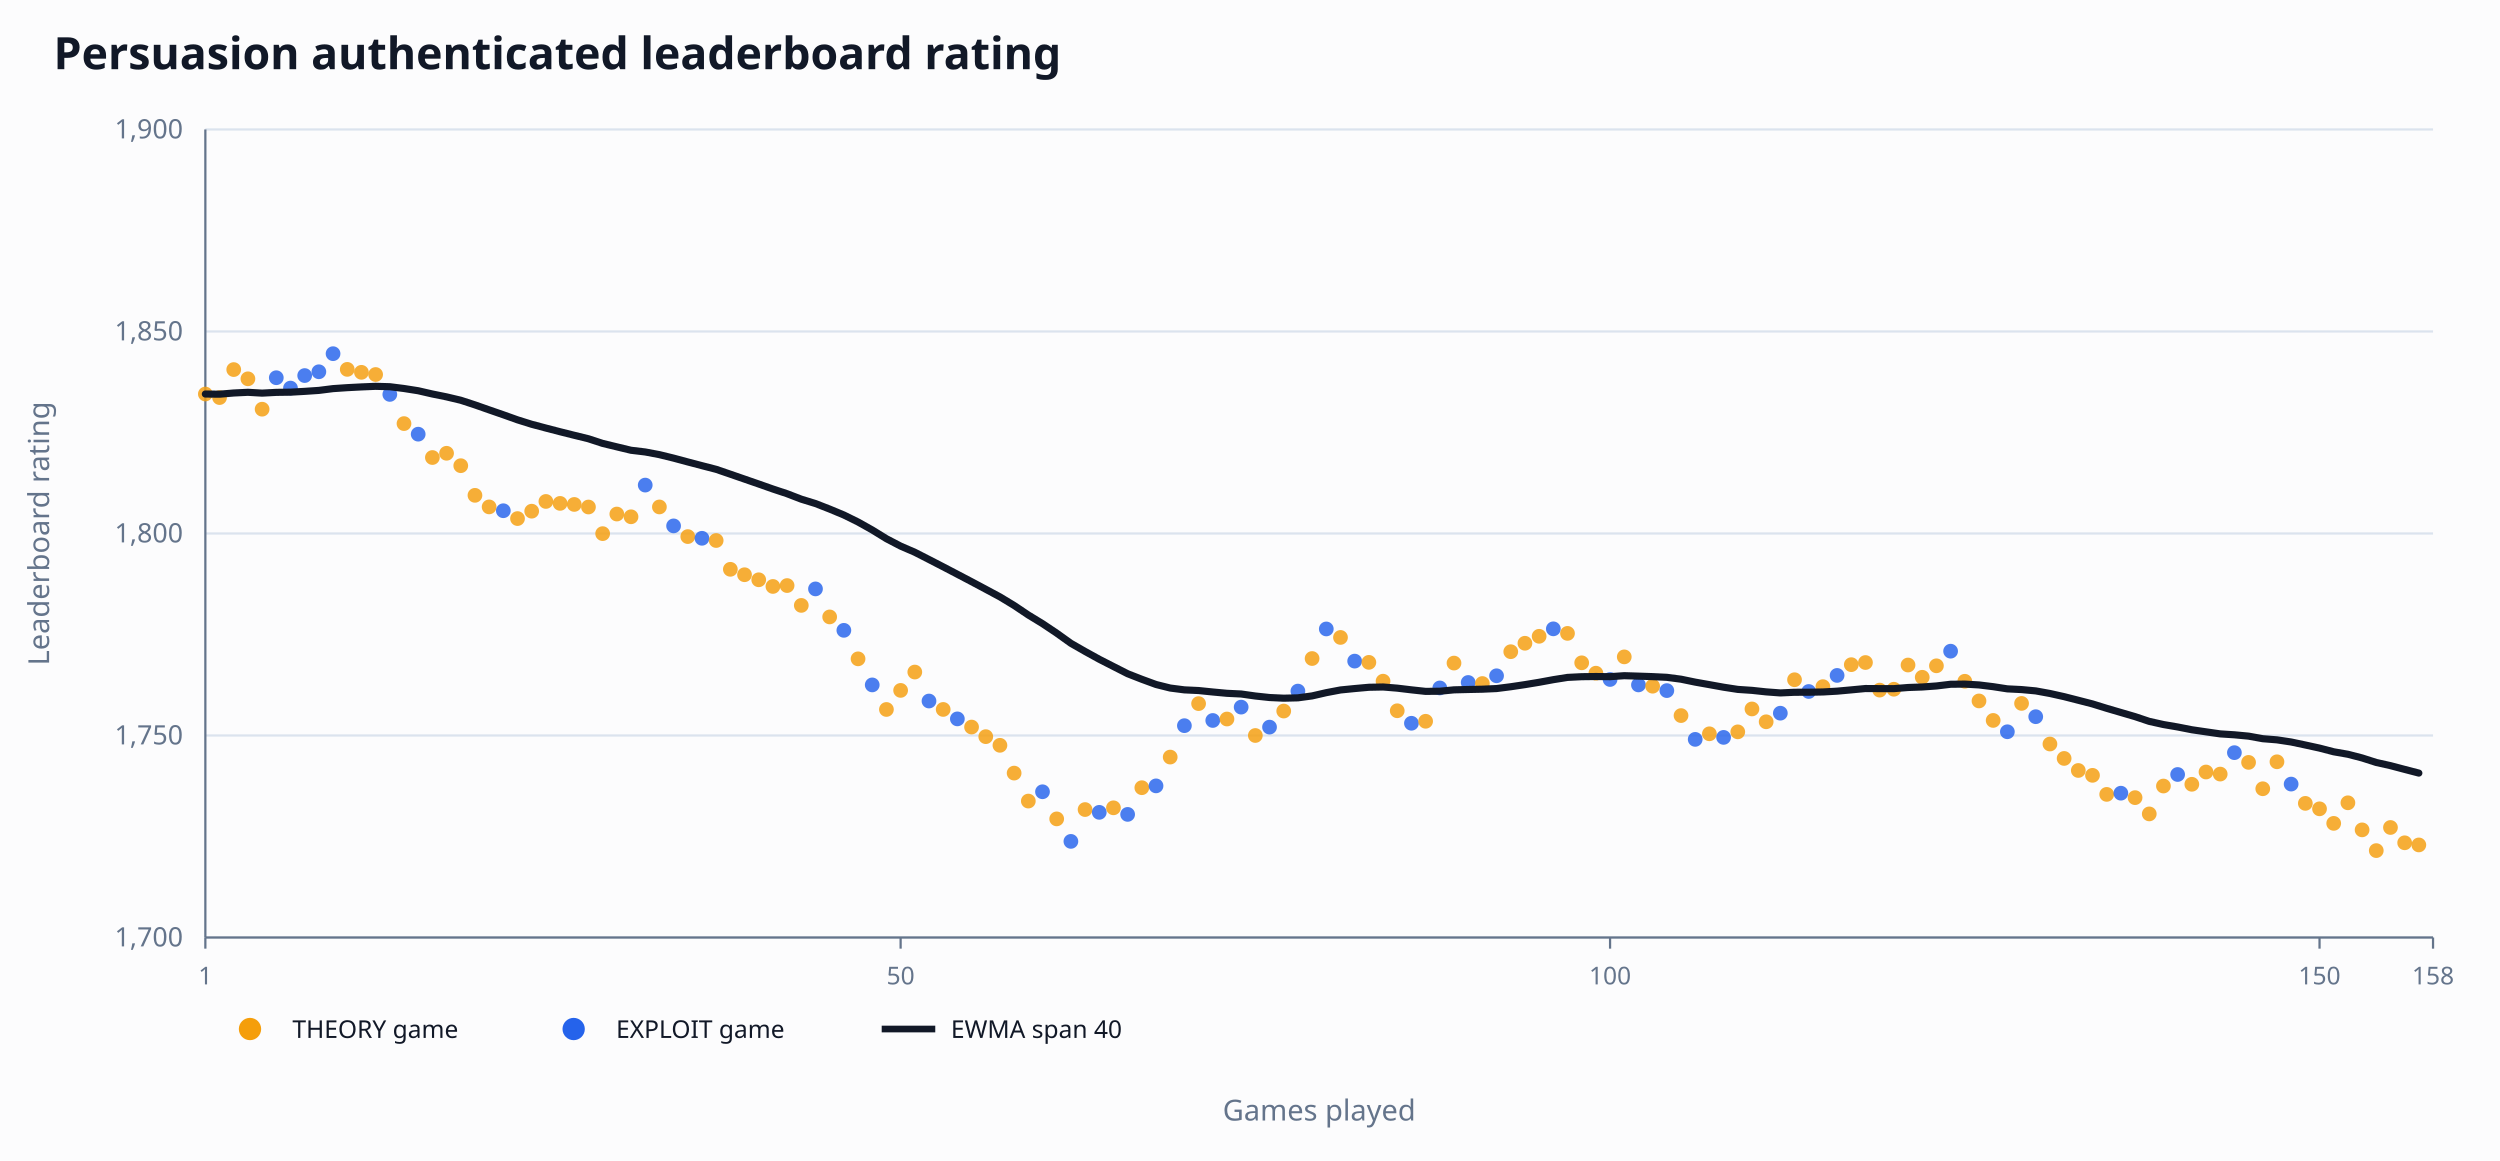
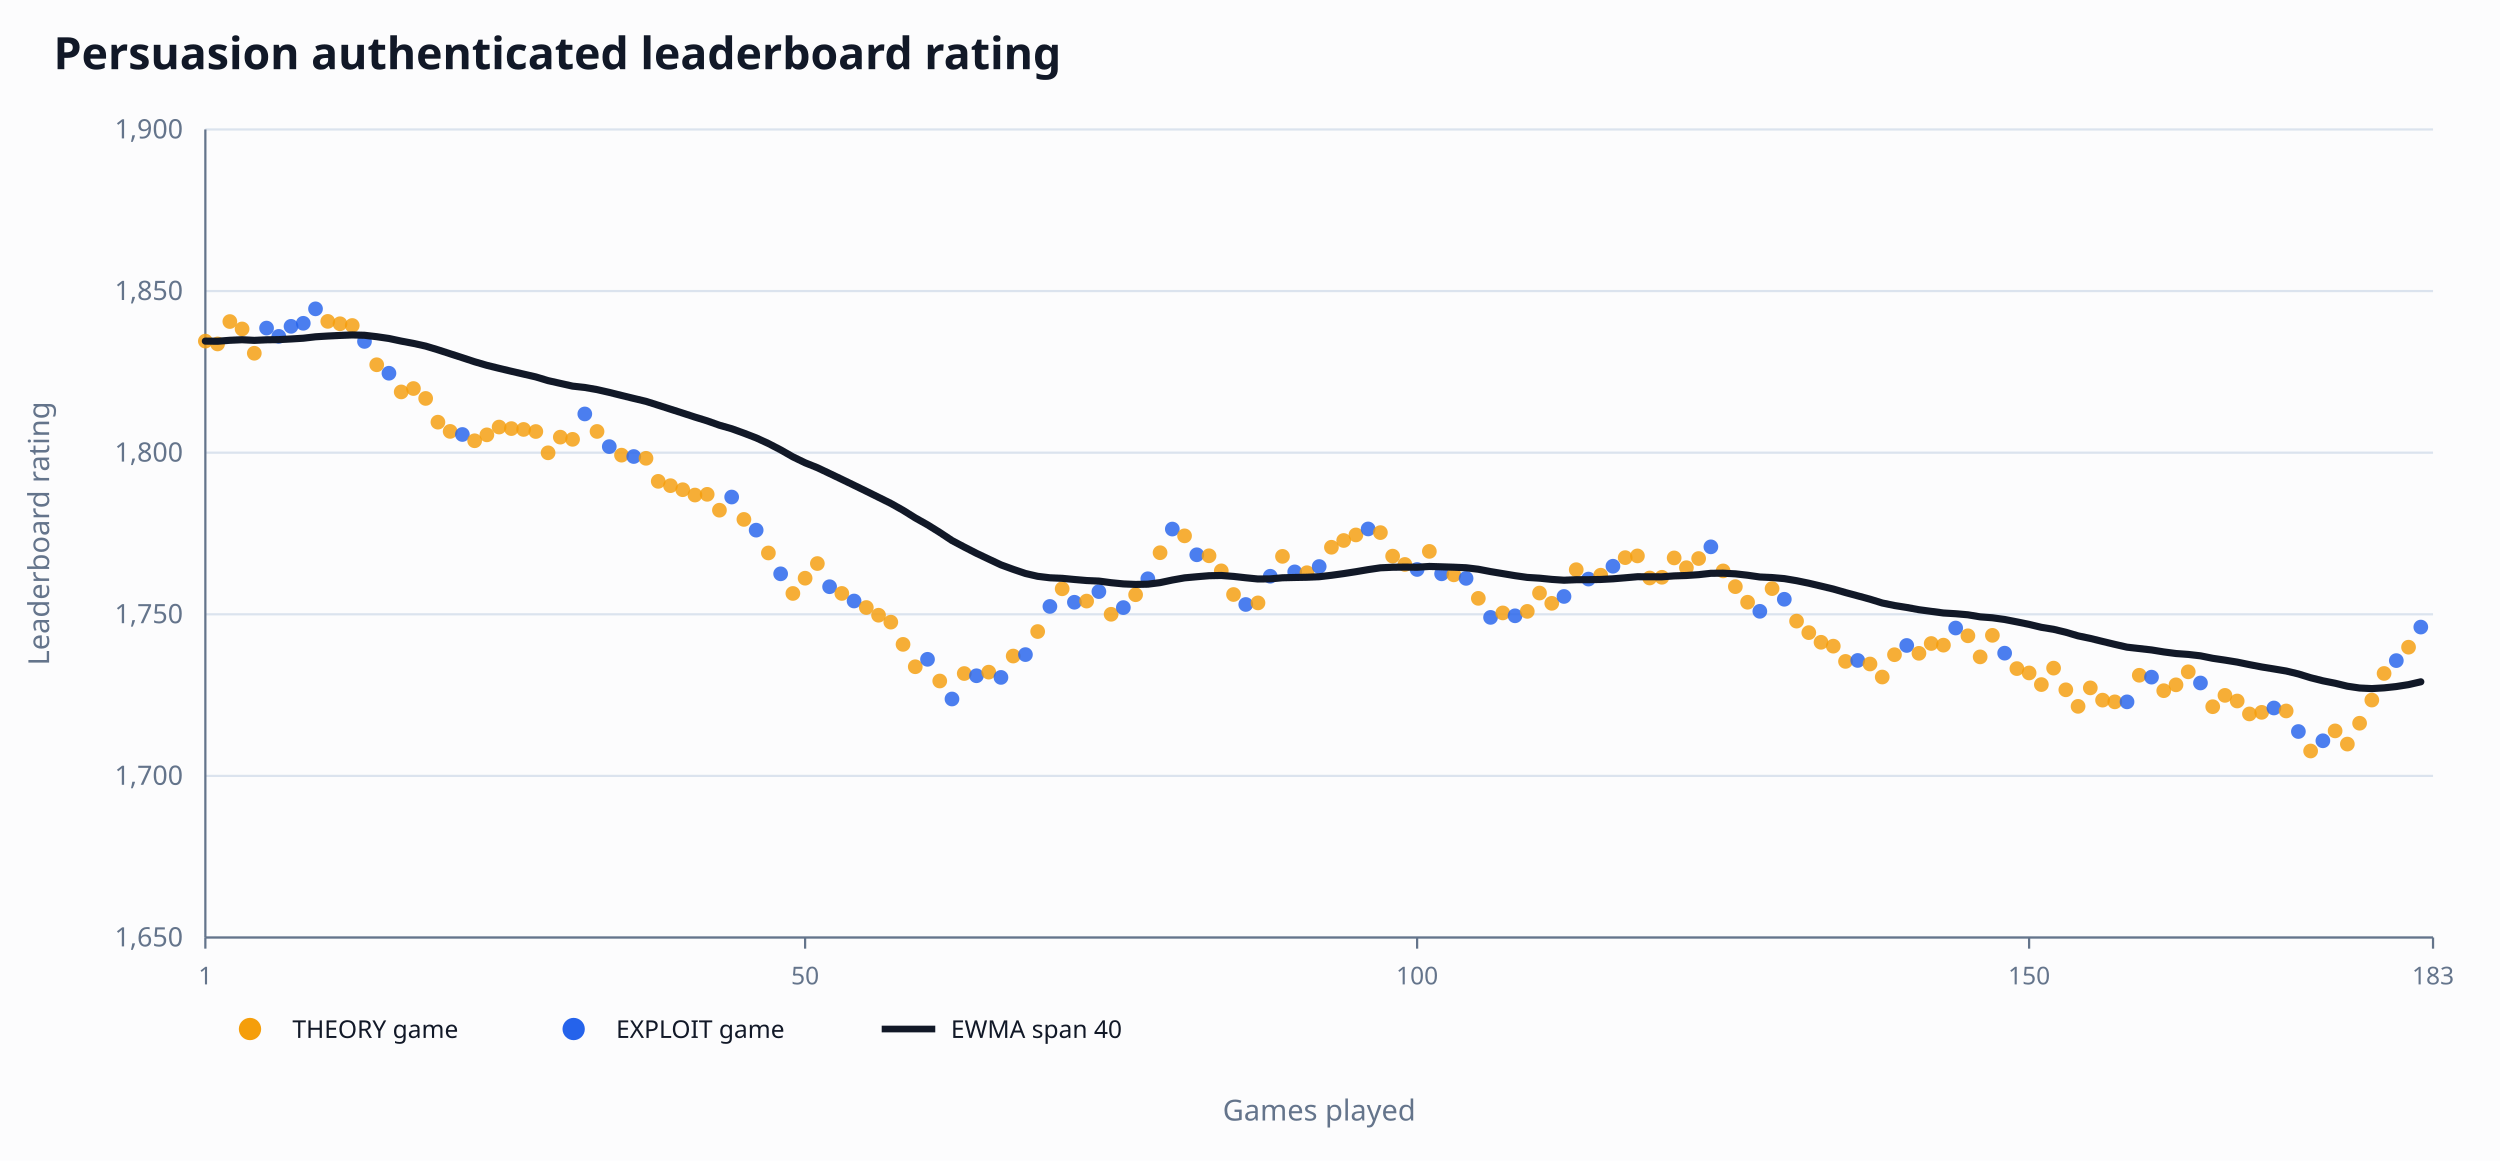
<svg xmlns="http://www.w3.org/2000/svg" width="1120" height="520" viewBox="0 0 1120 520">
  <rect width="100%" height="100%" fill="#fcfcfd" />
  <text x="24" y="31" font-family="system-ui,sans-serif" font-size="20" font-weight="700" fill="#111827">Persuasion authenticated leaderboard rating</text>
  <line x1="92" y1="420.00" x2="1090" y2="420.00" stroke="#dbe3ee" stroke-width="1" />
-   <text x="82" y="424.00" text-anchor="end" font-family="system-ui,sans-serif" font-size="12" fill="#64748b">1,700</text>
-   <line x1="92" y1="329.50" x2="1090" y2="329.50" stroke="#dbe3ee" stroke-width="1" />
-   <text x="82" y="333.50" text-anchor="end" font-family="system-ui,sans-serif" font-size="12" fill="#64748b">1,750</text>
-   <line x1="92" y1="239.00" x2="1090" y2="239.00" stroke="#dbe3ee" stroke-width="1" />
-   <text x="82" y="243.00" text-anchor="end" font-family="system-ui,sans-serif" font-size="12" fill="#64748b">1,800</text>
-   <line x1="92" y1="148.50" x2="1090" y2="148.50" stroke="#dbe3ee" stroke-width="1" />
-   <text x="82" y="152.50" text-anchor="end" font-family="system-ui,sans-serif" font-size="12" fill="#64748b">1,850</text>
+   <text x="82" y="424.00" text-anchor="end" font-family="system-ui,sans-serif" font-size="12" fill="#64748b">1,650</text>
+   <line x1="92" y1="347.60" x2="1090" y2="347.60" stroke="#dbe3ee" stroke-width="1" />
+   <text x="82" y="351.60" text-anchor="end" font-family="system-ui,sans-serif" font-size="12" fill="#64748b">1,700</text>
+   <line x1="92" y1="275.20" x2="1090" y2="275.20" stroke="#dbe3ee" stroke-width="1" />
+   <text x="82" y="279.20" text-anchor="end" font-family="system-ui,sans-serif" font-size="12" fill="#64748b">1,750</text>
+   <line x1="92" y1="202.80" x2="1090" y2="202.80" stroke="#dbe3ee" stroke-width="1" />
+   <text x="82" y="206.80" text-anchor="end" font-family="system-ui,sans-serif" font-size="12" fill="#64748b">1,800</text>
+   <line x1="92" y1="130.40" x2="1090" y2="130.40" stroke="#dbe3ee" stroke-width="1" />
+   <text x="82" y="134.40" text-anchor="end" font-family="system-ui,sans-serif" font-size="12" fill="#64748b">1,850</text>
  <line x1="92" y1="58.00" x2="1090" y2="58.00" stroke="#dbe3ee" stroke-width="1" />
  <text x="82" y="62.00" text-anchor="end" font-family="system-ui,sans-serif" font-size="12" fill="#64748b">1,900</text>
  <line x1="92.00" y1="420" x2="92.00" y2="425" stroke="#64748b" />
  <text x="92.00" y="441" text-anchor="middle" font-family="system-ui,sans-serif" font-size="11" fill="#64748b">1</text>
-   <line x1="403.48" y1="420" x2="403.48" y2="425" stroke="#64748b" />
-   <text x="403.48" y="441" text-anchor="middle" font-family="system-ui,sans-serif" font-size="11" fill="#64748b">50</text>
-   <line x1="721.31" y1="420" x2="721.31" y2="425" stroke="#64748b" />
-   <text x="721.31" y="441" text-anchor="middle" font-family="system-ui,sans-serif" font-size="11" fill="#64748b">100</text>
-   <line x1="1039.15" y1="420" x2="1039.15" y2="425" stroke="#64748b" />
-   <text x="1039.15" y="441" text-anchor="middle" font-family="system-ui,sans-serif" font-size="11" fill="#64748b">150</text>
+   <line x1="360.69" y1="420" x2="360.69" y2="425" stroke="#64748b" />
+   <text x="360.69" y="441" text-anchor="middle" font-family="system-ui,sans-serif" font-size="11" fill="#64748b">50</text>
+   <line x1="634.87" y1="420" x2="634.87" y2="425" stroke="#64748b" />
+   <text x="634.87" y="441" text-anchor="middle" font-family="system-ui,sans-serif" font-size="11" fill="#64748b">100</text>
+   <line x1="909.04" y1="420" x2="909.04" y2="425" stroke="#64748b" />
+   <text x="909.04" y="441" text-anchor="middle" font-family="system-ui,sans-serif" font-size="11" fill="#64748b">150</text>
  <line x1="1090.00" y1="420" x2="1090.00" y2="425" stroke="#64748b" />
-   <text x="1090.00" y="441" text-anchor="middle" font-family="system-ui,sans-serif" font-size="11" fill="#64748b">158</text>
+   <text x="1090.00" y="441" text-anchor="middle" font-family="system-ui,sans-serif" font-size="11" fill="#64748b">183</text>
  <line x1="92" y1="58" x2="92" y2="420" stroke="#64748b" />
  <line x1="92" y1="420" x2="1090" y2="420" stroke="#64748b" />
  <text x="591.00" y="502" text-anchor="middle" font-family="system-ui,sans-serif" font-size="13" fill="#64748b">Games played</text>
  <text x="22" y="239.00" text-anchor="middle" transform="rotate(-90 22 239.00)" font-family="system-ui,sans-serif" font-size="13" fill="#64748b">Leaderboard rating</text>
-   <circle cx="92.00" cy="176.52" r="3.3" fill="#f59e0b" opacity="0.82" />
-   <circle cx="98.36" cy="178.11" r="3.3" fill="#f59e0b" opacity="0.82" />
-   <circle cx="104.71" cy="165.57" r="3.3" fill="#f59e0b" opacity="0.82" />
-   <circle cx="111.07" cy="169.71" r="3.3" fill="#f59e0b" opacity="0.82" />
-   <circle cx="117.43" cy="183.32" r="3.3" fill="#f59e0b" opacity="0.82" />
-   <circle cx="123.78" cy="169.22" r="3.3" fill="#2563eb" opacity="0.82" />
-   <circle cx="130.14" cy="173.86" r="3.3" fill="#2563eb" opacity="0.82" />
-   <circle cx="136.50" cy="168.25" r="3.3" fill="#2563eb" opacity="0.82" />
-   <circle cx="142.85" cy="166.55" r="3.3" fill="#2563eb" opacity="0.82" />
-   <circle cx="149.21" cy="158.45" r="3.3" fill="#2563eb" opacity="0.82" />
-   <circle cx="155.57" cy="165.48" r="3.3" fill="#f59e0b" opacity="0.82" />
-   <circle cx="161.92" cy="166.80" r="3.3" fill="#f59e0b" opacity="0.82" />
-   <circle cx="168.28" cy="167.78" r="3.3" fill="#f59e0b" opacity="0.82" />
-   <circle cx="174.64" cy="176.70" r="3.3" fill="#2563eb" opacity="0.82" />
-   <circle cx="180.99" cy="189.77" r="3.3" fill="#f59e0b" opacity="0.82" />
-   <circle cx="187.35" cy="194.51" r="3.3" fill="#2563eb" opacity="0.82" />
-   <circle cx="193.71" cy="204.97" r="3.3" fill="#f59e0b" opacity="0.82" />
-   <circle cx="200.06" cy="203.07" r="3.3" fill="#f59e0b" opacity="0.82" />
-   <circle cx="206.42" cy="208.63" r="3.3" fill="#f59e0b" opacity="0.82" />
-   <circle cx="212.78" cy="221.91" r="3.3" fill="#f59e0b" opacity="0.82" />
-   <circle cx="219.13" cy="227.09" r="3.3" fill="#f59e0b" opacity="0.82" />
-   <circle cx="225.49" cy="228.81" r="3.3" fill="#2563eb" opacity="0.82" />
-   <circle cx="231.85" cy="232.32" r="3.3" fill="#f59e0b" opacity="0.82" />
-   <circle cx="238.20" cy="229.01" r="3.3" fill="#f59e0b" opacity="0.82" />
-   <circle cx="244.56" cy="224.65" r="3.3" fill="#f59e0b" opacity="0.82" />
-   <circle cx="250.92" cy="225.52" r="3.3" fill="#f59e0b" opacity="0.82" />
-   <circle cx="257.27" cy="225.99" r="3.3" fill="#f59e0b" opacity="0.82" />
-   <circle cx="263.63" cy="227.14" r="3.3" fill="#f59e0b" opacity="0.82" />
-   <circle cx="269.99" cy="239.07" r="3.3" fill="#f59e0b" opacity="0.82" />
-   <circle cx="276.34" cy="230.29" r="3.3" fill="#f59e0b" opacity="0.82" />
-   <circle cx="282.70" cy="231.52" r="3.3" fill="#f59e0b" opacity="0.82" />
-   <circle cx="289.06" cy="217.32" r="3.3" fill="#2563eb" opacity="0.82" />
-   <circle cx="295.41" cy="227.11" r="3.3" fill="#f59e0b" opacity="0.82" />
-   <circle cx="301.77" cy="235.60" r="3.3" fill="#2563eb" opacity="0.82" />
-   <circle cx="308.13" cy="240.39" r="3.3" fill="#f59e0b" opacity="0.82" />
-   <circle cx="314.48" cy="241.15" r="3.3" fill="#2563eb" opacity="0.82" />
-   <circle cx="320.84" cy="242.15" r="3.3" fill="#f59e0b" opacity="0.82" />
-   <circle cx="327.20" cy="255.05" r="3.3" fill="#f59e0b" opacity="0.82" />
-   <circle cx="333.55" cy="257.48" r="3.3" fill="#f59e0b" opacity="0.82" />
-   <circle cx="339.91" cy="259.74" r="3.3" fill="#f59e0b" opacity="0.82" />
-   <circle cx="346.27" cy="262.73" r="3.3" fill="#f59e0b" opacity="0.82" />
-   <circle cx="352.62" cy="262.33" r="3.3" fill="#f59e0b" opacity="0.82" />
-   <circle cx="358.98" cy="271.22" r="3.3" fill="#f59e0b" opacity="0.82" />
-   <circle cx="365.34" cy="263.83" r="3.3" fill="#2563eb" opacity="0.82" />
-   <circle cx="371.69" cy="276.38" r="3.3" fill="#f59e0b" opacity="0.82" />
-   <circle cx="378.05" cy="282.39" r="3.3" fill="#2563eb" opacity="0.82" />
-   <circle cx="384.41" cy="295.16" r="3.3" fill="#f59e0b" opacity="0.82" />
-   <circle cx="390.76" cy="306.84" r="3.3" fill="#2563eb" opacity="0.82" />
-   <circle cx="397.12" cy="317.84" r="3.3" fill="#f59e0b" opacity="0.82" />
-   <circle cx="403.48" cy="309.30" r="3.3" fill="#f59e0b" opacity="0.82" />
-   <circle cx="409.83" cy="301.08" r="3.3" fill="#f59e0b" opacity="0.82" />
-   <circle cx="416.19" cy="314.06" r="3.3" fill="#2563eb" opacity="0.82" />
-   <circle cx="422.55" cy="317.83" r="3.3" fill="#f59e0b" opacity="0.82" />
-   <circle cx="428.90" cy="322.06" r="3.3" fill="#2563eb" opacity="0.82" />
-   <circle cx="435.26" cy="325.72" r="3.3" fill="#f59e0b" opacity="0.82" />
-   <circle cx="441.62" cy="330.02" r="3.3" fill="#f59e0b" opacity="0.82" />
-   <circle cx="447.97" cy="333.90" r="3.3" fill="#f59e0b" opacity="0.82" />
-   <circle cx="454.33" cy="346.35" r="3.3" fill="#f59e0b" opacity="0.82" />
-   <circle cx="460.69" cy="358.88" r="3.3" fill="#f59e0b" opacity="0.82" />
-   <circle cx="467.04" cy="354.71" r="3.3" fill="#2563eb" opacity="0.82" />
-   <circle cx="473.40" cy="366.86" r="3.3" fill="#f59e0b" opacity="0.82" />
-   <circle cx="479.76" cy="376.94" r="3.3" fill="#2563eb" opacity="0.82" />
-   <circle cx="486.11" cy="362.68" r="3.3" fill="#f59e0b" opacity="0.82" />
-   <circle cx="492.47" cy="363.93" r="3.3" fill="#2563eb" opacity="0.82" />
-   <circle cx="498.83" cy="361.90" r="3.3" fill="#f59e0b" opacity="0.82" />
-   <circle cx="505.18" cy="364.85" r="3.3" fill="#2563eb" opacity="0.82" />
-   <circle cx="511.54" cy="352.89" r="3.3" fill="#f59e0b" opacity="0.82" />
-   <circle cx="517.90" cy="352.07" r="3.3" fill="#2563eb" opacity="0.82" />
-   <circle cx="524.25" cy="339.17" r="3.3" fill="#f59e0b" opacity="0.82" />
-   <circle cx="530.61" cy="325.10" r="3.3" fill="#2563eb" opacity="0.82" />
-   <circle cx="536.97" cy="315.22" r="3.3" fill="#f59e0b" opacity="0.82" />
-   <circle cx="543.32" cy="322.77" r="3.3" fill="#2563eb" opacity="0.82" />
-   <circle cx="549.68" cy="322.12" r="3.3" fill="#f59e0b" opacity="0.82" />
-   <circle cx="556.04" cy="316.79" r="3.3" fill="#2563eb" opacity="0.82" />
-   <circle cx="562.39" cy="329.50" r="3.3" fill="#f59e0b" opacity="0.82" />
-   <circle cx="568.75" cy="325.75" r="3.3" fill="#2563eb" opacity="0.82" />
-   <circle cx="575.11" cy="318.55" r="3.3" fill="#f59e0b" opacity="0.82" />
-   <circle cx="581.46" cy="309.61" r="3.3" fill="#2563eb" opacity="0.82" />
-   <circle cx="587.82" cy="295.02" r="3.3" fill="#f59e0b" opacity="0.82" />
-   <circle cx="594.18" cy="281.77" r="3.3" fill="#2563eb" opacity="0.82" />
-   <circle cx="600.54" cy="285.57" r="3.3" fill="#f59e0b" opacity="0.82" />
-   <circle cx="606.89" cy="296.18" r="3.3" fill="#2563eb" opacity="0.82" />
-   <circle cx="613.25" cy="296.74" r="3.3" fill="#f59e0b" opacity="0.82" />
-   <circle cx="619.61" cy="305.17" r="3.3" fill="#f59e0b" opacity="0.82" />
-   <circle cx="625.96" cy="318.42" r="3.3" fill="#f59e0b" opacity="0.82" />
-   <circle cx="632.32" cy="324.02" r="3.3" fill="#2563eb" opacity="0.82" />
-   <circle cx="638.68" cy="323.13" r="3.3" fill="#f59e0b" opacity="0.82" />
-   <circle cx="645.03" cy="308.20" r="3.3" fill="#2563eb" opacity="0.82" />
-   <circle cx="651.39" cy="297.06" r="3.3" fill="#f59e0b" opacity="0.82" />
-   <circle cx="657.75" cy="305.75" r="3.3" fill="#2563eb" opacity="0.82" />
-   <circle cx="664.10" cy="306.22" r="3.3" fill="#f59e0b" opacity="0.82" />
-   <circle cx="670.46" cy="302.75" r="3.3" fill="#2563eb" opacity="0.82" />
-   <circle cx="676.82" cy="291.96" r="3.3" fill="#f59e0b" opacity="0.82" />
-   <circle cx="683.17" cy="288.18" r="3.3" fill="#f59e0b" opacity="0.82" />
-   <circle cx="689.53" cy="285.06" r="3.3" fill="#f59e0b" opacity="0.82" />
-   <circle cx="695.89" cy="281.72" r="3.3" fill="#2563eb" opacity="0.82" />
-   <circle cx="702.24" cy="283.76" r="3.3" fill="#f59e0b" opacity="0.82" />
-   <circle cx="708.60" cy="296.94" r="3.3" fill="#f59e0b" opacity="0.82" />
-   <circle cx="714.96" cy="301.59" r="3.3" fill="#f59e0b" opacity="0.82" />
-   <circle cx="721.31" cy="304.41" r="3.3" fill="#2563eb" opacity="0.82" />
-   <circle cx="727.67" cy="294.28" r="3.3" fill="#f59e0b" opacity="0.82" />
-   <circle cx="734.03" cy="306.84" r="3.3" fill="#2563eb" opacity="0.82" />
-   <circle cx="740.38" cy="307.42" r="3.3" fill="#f59e0b" opacity="0.82" />
-   <circle cx="746.74" cy="309.39" r="3.3" fill="#2563eb" opacity="0.82" />
-   <circle cx="753.10" cy="320.58" r="3.3" fill="#f59e0b" opacity="0.82" />
-   <circle cx="759.45" cy="331.24" r="3.3" fill="#2563eb" opacity="0.82" />
-   <circle cx="765.81" cy="328.74" r="3.3" fill="#f59e0b" opacity="0.82" />
-   <circle cx="772.17" cy="330.35" r="3.3" fill="#2563eb" opacity="0.82" />
-   <circle cx="778.52" cy="327.87" r="3.3" fill="#f59e0b" opacity="0.82" />
-   <circle cx="784.88" cy="317.61" r="3.3" fill="#f59e0b" opacity="0.82" />
-   <circle cx="791.24" cy="323.36" r="3.3" fill="#f59e0b" opacity="0.82" />
-   <circle cx="797.59" cy="319.51" r="3.3" fill="#2563eb" opacity="0.82" />
-   <circle cx="803.95" cy="304.52" r="3.3" fill="#f59e0b" opacity="0.82" />
-   <circle cx="810.31" cy="309.79" r="3.3" fill="#2563eb" opacity="0.82" />
-   <circle cx="816.66" cy="307.62" r="3.3" fill="#f59e0b" opacity="0.82" />
-   <circle cx="823.02" cy="302.59" r="3.3" fill="#2563eb" opacity="0.82" />
-   <circle cx="829.38" cy="297.77" r="3.3" fill="#f59e0b" opacity="0.82" />
-   <circle cx="835.73" cy="296.81" r="3.3" fill="#f59e0b" opacity="0.82" />
-   <circle cx="842.09" cy="309.17" r="3.3" fill="#f59e0b" opacity="0.82" />
-   <circle cx="848.45" cy="308.78" r="3.3" fill="#f59e0b" opacity="0.82" />
-   <circle cx="854.80" cy="297.93" r="3.3" fill="#f59e0b" opacity="0.82" />
-   <circle cx="861.16" cy="303.42" r="3.3" fill="#f59e0b" opacity="0.82" />
-   <circle cx="867.52" cy="298.28" r="3.3" fill="#f59e0b" opacity="0.82" />
-   <circle cx="873.87" cy="291.73" r="3.3" fill="#2563eb" opacity="0.82" />
-   <circle cx="880.23" cy="305.21" r="3.3" fill="#f59e0b" opacity="0.82" />
-   <circle cx="886.59" cy="314.02" r="3.3" fill="#f59e0b" opacity="0.82" />
-   <circle cx="892.94" cy="322.75" r="3.3" fill="#f59e0b" opacity="0.82" />
-   <circle cx="899.30" cy="327.83" r="3.3" fill="#2563eb" opacity="0.82" />
-   <circle cx="905.66" cy="315.13" r="3.3" fill="#f59e0b" opacity="0.82" />
-   <circle cx="912.01" cy="321.08" r="3.3" fill="#2563eb" opacity="0.82" />
-   <circle cx="918.37" cy="333.32" r="3.3" fill="#f59e0b" opacity="0.82" />
-   <circle cx="924.73" cy="339.78" r="3.3" fill="#f59e0b" opacity="0.82" />
-   <circle cx="931.08" cy="345.17" r="3.3" fill="#f59e0b" opacity="0.82" />
-   <circle cx="937.44" cy="347.35" r="3.3" fill="#f59e0b" opacity="0.82" />
-   <circle cx="943.80" cy="355.89" r="3.3" fill="#f59e0b" opacity="0.82" />
-   <circle cx="950.15" cy="355.35" r="3.3" fill="#2563eb" opacity="0.82" />
-   <circle cx="956.51" cy="357.34" r="3.3" fill="#f59e0b" opacity="0.82" />
-   <circle cx="962.87" cy="364.63" r="3.3" fill="#f59e0b" opacity="0.82" />
-   <circle cx="969.22" cy="352.14" r="3.3" fill="#f59e0b" opacity="0.82" />
-   <circle cx="975.58" cy="346.97" r="3.3" fill="#2563eb" opacity="0.82" />
-   <circle cx="981.94" cy="351.36" r="3.3" fill="#f59e0b" opacity="0.82" />
-   <circle cx="988.29" cy="345.86" r="3.3" fill="#f59e0b" opacity="0.82" />
-   <circle cx="994.65" cy="346.79" r="3.3" fill="#f59e0b" opacity="0.82" />
-   <circle cx="1001.01" cy="337.19" r="3.3" fill="#2563eb" opacity="0.82" />
-   <circle cx="1007.36" cy="341.55" r="3.3" fill="#f59e0b" opacity="0.82" />
-   <circle cx="1013.72" cy="353.36" r="3.3" fill="#f59e0b" opacity="0.82" />
-   <circle cx="1020.08" cy="341.28" r="3.3" fill="#f59e0b" opacity="0.82" />
-   <circle cx="1026.43" cy="351.27" r="3.3" fill="#2563eb" opacity="0.82" />
-   <circle cx="1032.79" cy="359.91" r="3.3" fill="#f59e0b" opacity="0.82" />
-   <circle cx="1039.15" cy="362.35" r="3.3" fill="#f59e0b" opacity="0.82" />
-   <circle cx="1045.50" cy="368.87" r="3.3" fill="#f59e0b" opacity="0.82" />
-   <circle cx="1051.86" cy="359.65" r="3.3" fill="#f59e0b" opacity="0.82" />
-   <circle cx="1058.22" cy="371.78" r="3.3" fill="#f59e0b" opacity="0.82" />
-   <circle cx="1064.57" cy="381.07" r="3.3" fill="#f59e0b" opacity="0.82" />
-   <circle cx="1070.93" cy="370.71" r="3.3" fill="#f59e0b" opacity="0.82" />
-   <circle cx="1077.29" cy="377.57" r="3.3" fill="#f59e0b" opacity="0.82" />
-   <circle cx="1083.64" cy="378.53" r="3.3" fill="#f59e0b" opacity="0.82" />
-   <polyline points="92.00,176.52 98.36,176.60 104.71,176.06 111.07,175.75 117.43,176.12 123.78,175.78 130.14,175.69 136.50,175.33 142.85,174.90 149.21,174.10 155.57,173.67 161.92,173.34 168.28,173.07 174.64,173.25 180.99,174.05 187.35,175.05 193.71,176.51 200.06,177.80 206.42,179.31 212.78,181.39 219.13,183.62 225.49,185.82 231.85,188.09 238.20,190.08 244.56,191.77 250.92,193.42 257.27,195.01 263.63,196.57 269.99,198.65 276.34,200.19 282.70,201.72 289.06,202.48 295.41,203.68 301.77,205.24 308.13,206.95 314.48,208.62 320.84,210.26 327.20,212.44 333.55,214.64 339.91,216.84 346.27,219.08 352.62,221.19 358.98,223.63 365.34,225.59 371.69,228.07 378.05,230.72 384.41,233.86 390.76,237.42 397.12,241.34 403.48,244.66 409.83,247.41 416.19,250.66 422.55,253.94 428.90,257.26 435.26,260.60 441.62,263.99 447.97,267.40 454.33,271.25 460.69,275.52 467.04,279.39 473.40,283.65 479.76,288.20 486.11,291.84 492.47,295.35 498.83,298.60 505.18,301.83 511.54,304.32 517.90,306.65 524.25,308.24 530.61,309.06 536.97,309.36 543.32,310.01 549.68,310.60 556.04,310.91 562.39,311.81 568.75,312.49 575.11,312.79 581.46,312.63 587.82,311.77 594.18,310.31 600.54,309.10 606.89,308.47 613.25,307.90 619.61,307.77 625.96,308.29 632.32,309.05 638.68,309.74 645.03,309.67 651.39,309.05 657.75,308.89 664.10,308.76 670.46,308.47 676.82,307.66 683.17,306.71 689.53,305.66 695.89,304.49 702.24,303.48 708.60,303.16 714.96,303.08 721.31,303.15 727.67,302.71 734.03,302.91 740.38,303.13 746.74,303.44 753.10,304.28 759.45,305.59 765.81,306.72 772.17,307.87 778.52,308.85 784.88,309.28 791.24,309.96 797.59,310.43 803.95,310.14 810.31,310.12 816.66,310.00 823.02,309.64 829.38,309.06 835.73,308.46 842.09,308.50 848.45,308.51 854.80,308.00 861.16,307.77 867.52,307.31 873.87,306.55 880.23,306.48 886.59,306.85 892.94,307.63 899.30,308.61 905.66,308.93 912.01,309.52 918.37,310.68 924.73,312.10 931.08,313.72 937.44,315.36 943.80,317.33 950.15,319.19 956.51,321.05 962.87,323.18 969.22,324.59 975.58,325.68 981.94,326.93 988.29,327.86 994.65,328.78 1001.01,329.19 1007.36,329.79 1013.72,330.94 1020.08,331.45 1026.43,332.41 1032.79,333.76 1039.15,335.15 1045.50,336.80 1051.86,337.91 1058.22,339.56 1064.57,341.59 1070.93,343.01 1077.29,344.69 1083.64,346.34" fill="none" stroke="#111827" stroke-width="3.2" stroke-linejoin="round" stroke-linecap="round" />
+   <circle cx="92.00" cy="152.82" r="3.3" fill="#f59e0b" opacity="0.82" />
+   <circle cx="97.48" cy="154.09" r="3.3" fill="#f59e0b" opacity="0.82" />
+   <circle cx="102.97" cy="144.05" r="3.3" fill="#f59e0b" opacity="0.82" />
+   <circle cx="108.45" cy="147.37" r="3.3" fill="#f59e0b" opacity="0.82" />
+   <circle cx="113.93" cy="158.26" r="3.3" fill="#f59e0b" opacity="0.82" />
+   <circle cx="119.42" cy="146.98" r="3.3" fill="#2563eb" opacity="0.82" />
+   <circle cx="124.90" cy="150.69" r="3.3" fill="#2563eb" opacity="0.82" />
+   <circle cx="130.38" cy="146.20" r="3.3" fill="#2563eb" opacity="0.82" />
+   <circle cx="135.87" cy="144.84" r="3.3" fill="#2563eb" opacity="0.82" />
+   <circle cx="141.35" cy="138.36" r="3.3" fill="#2563eb" opacity="0.82" />
+   <circle cx="146.84" cy="143.98" r="3.3" fill="#f59e0b" opacity="0.82" />
+   <circle cx="152.32" cy="145.04" r="3.3" fill="#f59e0b" opacity="0.82" />
+   <circle cx="157.80" cy="145.82" r="3.3" fill="#f59e0b" opacity="0.82" />
+   <circle cx="163.29" cy="152.96" r="3.3" fill="#2563eb" opacity="0.82" />
+   <circle cx="168.77" cy="163.41" r="3.3" fill="#f59e0b" opacity="0.82" />
+   <circle cx="174.25" cy="167.21" r="3.3" fill="#2563eb" opacity="0.82" />
+   <circle cx="179.74" cy="175.58" r="3.3" fill="#f59e0b" opacity="0.82" />
+   <circle cx="185.22" cy="174.06" r="3.3" fill="#f59e0b" opacity="0.82" />
+   <circle cx="190.70" cy="178.50" r="3.3" fill="#f59e0b" opacity="0.82" />
+   <circle cx="196.19" cy="189.13" r="3.3" fill="#f59e0b" opacity="0.82" />
+   <circle cx="201.67" cy="193.27" r="3.3" fill="#f59e0b" opacity="0.82" />
+   <circle cx="207.15" cy="194.65" r="3.3" fill="#2563eb" opacity="0.82" />
+   <circle cx="212.64" cy="197.46" r="3.3" fill="#f59e0b" opacity="0.82" />
+   <circle cx="218.12" cy="194.81" r="3.3" fill="#f59e0b" opacity="0.82" />
+   <circle cx="223.60" cy="191.32" r="3.3" fill="#f59e0b" opacity="0.82" />
+   <circle cx="229.09" cy="192.01" r="3.3" fill="#f59e0b" opacity="0.82" />
+   <circle cx="234.57" cy="192.39" r="3.3" fill="#f59e0b" opacity="0.82" />
+   <circle cx="240.05" cy="193.32" r="3.3" fill="#f59e0b" opacity="0.82" />
+   <circle cx="245.54" cy="202.86" r="3.3" fill="#f59e0b" opacity="0.82" />
+   <circle cx="251.02" cy="195.84" r="3.3" fill="#f59e0b" opacity="0.82" />
+   <circle cx="256.51" cy="196.82" r="3.3" fill="#f59e0b" opacity="0.82" />
+   <circle cx="261.99" cy="185.45" r="3.3" fill="#2563eb" opacity="0.82" />
+   <circle cx="267.47" cy="193.29" r="3.3" fill="#f59e0b" opacity="0.82" />
+   <circle cx="272.96" cy="200.08" r="3.3" fill="#2563eb" opacity="0.82" />
+   <circle cx="278.44" cy="203.91" r="3.3" fill="#f59e0b" opacity="0.82" />
+   <circle cx="283.92" cy="204.52" r="3.3" fill="#2563eb" opacity="0.82" />
+   <circle cx="289.41" cy="205.32" r="3.3" fill="#f59e0b" opacity="0.82" />
+   <circle cx="294.89" cy="215.64" r="3.3" fill="#f59e0b" opacity="0.82" />
+   <circle cx="300.37" cy="217.58" r="3.3" fill="#f59e0b" opacity="0.82" />
+   <circle cx="305.86" cy="219.39" r="3.3" fill="#f59e0b" opacity="0.82" />
+   <circle cx="311.34" cy="221.78" r="3.3" fill="#f59e0b" opacity="0.82" />
+   <circle cx="316.82" cy="221.46" r="3.3" fill="#f59e0b" opacity="0.82" />
+   <circle cx="322.31" cy="228.57" r="3.3" fill="#f59e0b" opacity="0.82" />
+   <circle cx="327.79" cy="222.67" r="3.3" fill="#2563eb" opacity="0.82" />
+   <circle cx="333.27" cy="232.70" r="3.3" fill="#f59e0b" opacity="0.82" />
+   <circle cx="338.76" cy="237.51" r="3.3" fill="#2563eb" opacity="0.82" />
+   <circle cx="344.24" cy="247.73" r="3.3" fill="#f59e0b" opacity="0.82" />
+   <circle cx="349.73" cy="257.07" r="3.3" fill="#2563eb" opacity="0.82" />
+   <circle cx="355.21" cy="265.87" r="3.3" fill="#f59e0b" opacity="0.82" />
+   <circle cx="360.69" cy="259.04" r="3.3" fill="#f59e0b" opacity="0.82" />
+   <circle cx="366.18" cy="252.47" r="3.3" fill="#f59e0b" opacity="0.82" />
+   <circle cx="371.66" cy="262.85" r="3.3" fill="#2563eb" opacity="0.82" />
+   <circle cx="377.14" cy="265.86" r="3.3" fill="#f59e0b" opacity="0.82" />
+   <circle cx="382.63" cy="269.25" r="3.3" fill="#2563eb" opacity="0.82" />
+   <circle cx="388.11" cy="272.17" r="3.3" fill="#f59e0b" opacity="0.82" />
+   <circle cx="393.59" cy="275.62" r="3.3" fill="#f59e0b" opacity="0.82" />
+   <circle cx="399.08" cy="278.72" r="3.3" fill="#f59e0b" opacity="0.82" />
+   <circle cx="404.56" cy="288.68" r="3.3" fill="#f59e0b" opacity="0.82" />
+   <circle cx="410.04" cy="298.70" r="3.3" fill="#f59e0b" opacity="0.82" />
+   <circle cx="415.53" cy="295.37" r="3.3" fill="#2563eb" opacity="0.82" />
+   <circle cx="421.01" cy="305.09" r="3.3" fill="#f59e0b" opacity="0.82" />
+   <circle cx="426.49" cy="313.15" r="3.3" fill="#2563eb" opacity="0.82" />
+   <circle cx="431.98" cy="301.74" r="3.3" fill="#f59e0b" opacity="0.82" />
+   <circle cx="437.46" cy="302.74" r="3.3" fill="#2563eb" opacity="0.82" />
+   <circle cx="442.95" cy="301.12" r="3.3" fill="#f59e0b" opacity="0.82" />
+   <circle cx="448.43" cy="303.48" r="3.3" fill="#2563eb" opacity="0.82" />
+   <circle cx="453.91" cy="293.91" r="3.3" fill="#f59e0b" opacity="0.82" />
+   <circle cx="459.40" cy="293.26" r="3.3" fill="#2563eb" opacity="0.82" />
+   <circle cx="464.88" cy="282.93" r="3.3" fill="#f59e0b" opacity="0.82" />
+   <circle cx="470.36" cy="271.68" r="3.3" fill="#2563eb" opacity="0.82" />
+   <circle cx="475.85" cy="263.78" r="3.3" fill="#f59e0b" opacity="0.82" />
+   <circle cx="481.33" cy="269.81" r="3.3" fill="#2563eb" opacity="0.82" />
+   <circle cx="486.81" cy="269.29" r="3.3" fill="#f59e0b" opacity="0.82" />
+   <circle cx="492.30" cy="265.04" r="3.3" fill="#2563eb" opacity="0.82" />
+   <circle cx="497.78" cy="275.20" r="3.3" fill="#f59e0b" opacity="0.82" />
+   <circle cx="503.26" cy="272.20" r="3.3" fill="#2563eb" opacity="0.82" />
+   <circle cx="508.75" cy="266.44" r="3.3" fill="#f59e0b" opacity="0.82" />
+   <circle cx="514.23" cy="259.29" r="3.3" fill="#2563eb" opacity="0.82" />
+   <circle cx="519.71" cy="247.62" r="3.3" fill="#f59e0b" opacity="0.82" />
+   <circle cx="525.20" cy="237.02" r="3.3" fill="#2563eb" opacity="0.82" />
+   <circle cx="530.68" cy="240.06" r="3.3" fill="#f59e0b" opacity="0.82" />
+   <circle cx="536.16" cy="248.54" r="3.3" fill="#2563eb" opacity="0.82" />
+   <circle cx="541.65" cy="248.99" r="3.3" fill="#f59e0b" opacity="0.82" />
+   <circle cx="547.13" cy="255.74" r="3.3" fill="#f59e0b" opacity="0.82" />
+   <circle cx="552.62" cy="266.34" r="3.3" fill="#f59e0b" opacity="0.82" />
+   <circle cx="558.10" cy="270.81" r="3.3" fill="#2563eb" opacity="0.82" />
+   <circle cx="563.58" cy="270.10" r="3.3" fill="#f59e0b" opacity="0.82" />
+   <circle cx="569.07" cy="258.16" r="3.3" fill="#2563eb" opacity="0.82" />
+   <circle cx="574.55" cy="249.25" r="3.3" fill="#f59e0b" opacity="0.82" />
+   <circle cx="580.03" cy="256.20" r="3.3" fill="#2563eb" opacity="0.82" />
+   <circle cx="585.52" cy="256.58" r="3.3" fill="#f59e0b" opacity="0.82" />
+   <circle cx="591.00" cy="253.80" r="3.3" fill="#2563eb" opacity="0.82" />
+   <circle cx="596.48" cy="245.17" r="3.3" fill="#f59e0b" opacity="0.82" />
+   <circle cx="601.97" cy="242.14" r="3.3" fill="#f59e0b" opacity="0.82" />
+   <circle cx="607.45" cy="239.65" r="3.3" fill="#f59e0b" opacity="0.82" />
+   <circle cx="612.93" cy="236.97" r="3.3" fill="#2563eb" opacity="0.82" />
+   <circle cx="618.42" cy="238.61" r="3.3" fill="#f59e0b" opacity="0.82" />
+   <circle cx="623.90" cy="249.15" r="3.3" fill="#f59e0b" opacity="0.82" />
+   <circle cx="629.38" cy="252.87" r="3.3" fill="#f59e0b" opacity="0.82" />
+   <circle cx="634.87" cy="255.13" r="3.3" fill="#2563eb" opacity="0.82" />
+   <circle cx="640.35" cy="247.02" r="3.3" fill="#f59e0b" opacity="0.82" />
+   <circle cx="645.84" cy="257.07" r="3.3" fill="#2563eb" opacity="0.82" />
+   <circle cx="651.32" cy="257.53" r="3.3" fill="#f59e0b" opacity="0.82" />
+   <circle cx="656.80" cy="259.11" r="3.3" fill="#2563eb" opacity="0.82" />
+   <circle cx="662.29" cy="268.06" r="3.3" fill="#f59e0b" opacity="0.82" />
+   <circle cx="667.77" cy="276.59" r="3.3" fill="#2563eb" opacity="0.82" />
+   <circle cx="673.25" cy="274.59" r="3.3" fill="#f59e0b" opacity="0.82" />
+   <circle cx="678.74" cy="275.88" r="3.3" fill="#2563eb" opacity="0.82" />
+   <circle cx="684.22" cy="273.90" r="3.3" fill="#f59e0b" opacity="0.82" />
+   <circle cx="689.70" cy="265.69" r="3.3" fill="#f59e0b" opacity="0.82" />
+   <circle cx="695.19" cy="270.29" r="3.3" fill="#f59e0b" opacity="0.82" />
+   <circle cx="700.67" cy="267.21" r="3.3" fill="#2563eb" opacity="0.82" />
+   <circle cx="706.15" cy="255.22" r="3.3" fill="#f59e0b" opacity="0.82" />
+   <circle cx="711.64" cy="259.43" r="3.3" fill="#2563eb" opacity="0.82" />
+   <circle cx="717.12" cy="257.69" r="3.3" fill="#f59e0b" opacity="0.82" />
+   <circle cx="722.60" cy="253.67" r="3.3" fill="#2563eb" opacity="0.82" />
+   <circle cx="728.09" cy="249.82" r="3.3" fill="#f59e0b" opacity="0.82" />
+   <circle cx="733.57" cy="249.05" r="3.3" fill="#f59e0b" opacity="0.82" />
+   <circle cx="739.05" cy="258.94" r="3.3" fill="#f59e0b" opacity="0.82" />
+   <circle cx="744.54" cy="258.62" r="3.3" fill="#f59e0b" opacity="0.82" />
+   <circle cx="750.02" cy="249.95" r="3.3" fill="#f59e0b" opacity="0.82" />
+   <circle cx="755.51" cy="254.33" r="3.3" fill="#f59e0b" opacity="0.82" />
+   <circle cx="760.99" cy="250.22" r="3.3" fill="#f59e0b" opacity="0.82" />
+   <circle cx="766.47" cy="244.98" r="3.3" fill="#2563eb" opacity="0.82" />
+   <circle cx="771.96" cy="255.77" r="3.3" fill="#f59e0b" opacity="0.82" />
+   <circle cx="777.44" cy="262.82" r="3.3" fill="#f59e0b" opacity="0.82" />
+   <circle cx="782.92" cy="269.80" r="3.3" fill="#f59e0b" opacity="0.82" />
+   <circle cx="788.41" cy="273.87" r="3.3" fill="#2563eb" opacity="0.82" />
+   <circle cx="793.89" cy="263.70" r="3.3" fill="#f59e0b" opacity="0.82" />
+   <circle cx="799.37" cy="268.47" r="3.3" fill="#2563eb" opacity="0.82" />
+   <circle cx="804.86" cy="278.26" r="3.3" fill="#f59e0b" opacity="0.82" />
+   <circle cx="810.34" cy="283.42" r="3.3" fill="#f59e0b" opacity="0.82" />
+   <circle cx="815.82" cy="287.74" r="3.3" fill="#f59e0b" opacity="0.82" />
+   <circle cx="821.31" cy="289.48" r="3.3" fill="#f59e0b" opacity="0.82" />
+   <circle cx="826.79" cy="296.31" r="3.3" fill="#f59e0b" opacity="0.82" />
+   <circle cx="832.27" cy="295.88" r="3.3" fill="#2563eb" opacity="0.82" />
+   <circle cx="837.76" cy="297.47" r="3.3" fill="#f59e0b" opacity="0.82" />
+   <circle cx="843.24" cy="303.31" r="3.3" fill="#f59e0b" opacity="0.82" />
+   <circle cx="848.73" cy="293.31" r="3.3" fill="#f59e0b" opacity="0.82" />
+   <circle cx="854.21" cy="289.17" r="3.3" fill="#2563eb" opacity="0.82" />
+   <circle cx="859.69" cy="292.69" r="3.3" fill="#f59e0b" opacity="0.82" />
+   <circle cx="865.18" cy="288.29" r="3.3" fill="#f59e0b" opacity="0.82" />
+   <circle cx="870.66" cy="289.03" r="3.3" fill="#f59e0b" opacity="0.82" />
+   <circle cx="876.14" cy="281.35" r="3.3" fill="#2563eb" opacity="0.82" />
+   <circle cx="881.63" cy="284.84" r="3.3" fill="#f59e0b" opacity="0.82" />
+   <circle cx="887.11" cy="294.28" r="3.3" fill="#f59e0b" opacity="0.82" />
+   <circle cx="892.59" cy="284.63" r="3.3" fill="#f59e0b" opacity="0.82" />
+   <circle cx="898.08" cy="292.62" r="3.3" fill="#2563eb" opacity="0.82" />
+   <circle cx="903.56" cy="299.53" r="3.3" fill="#f59e0b" opacity="0.82" />
+   <circle cx="909.04" cy="301.48" r="3.3" fill="#f59e0b" opacity="0.82" />
+   <circle cx="914.53" cy="306.69" r="3.3" fill="#f59e0b" opacity="0.82" />
+   <circle cx="920.01" cy="299.32" r="3.3" fill="#f59e0b" opacity="0.82" />
+   <circle cx="925.49" cy="309.03" r="3.3" fill="#f59e0b" opacity="0.82" />
+   <circle cx="930.98" cy="316.45" r="3.3" fill="#f59e0b" opacity="0.82" />
+   <circle cx="936.46" cy="308.17" r="3.3" fill="#f59e0b" opacity="0.82" />
+   <circle cx="941.95" cy="313.66" r="3.3" fill="#f59e0b" opacity="0.82" />
+   <circle cx="947.43" cy="314.43" r="3.3" fill="#f59e0b" opacity="0.82" />
+   <circle cx="952.91" cy="314.43" r="3.3" fill="#2563eb" opacity="0.82" />
+   <circle cx="958.40" cy="302.52" r="3.3" fill="#f59e0b" opacity="0.82" />
+   <circle cx="963.88" cy="303.36" r="3.3" fill="#2563eb" opacity="0.82" />
+   <circle cx="969.36" cy="309.43" r="3.3" fill="#f59e0b" opacity="0.82" />
+   <circle cx="974.85" cy="306.80" r="3.3" fill="#f59e0b" opacity="0.82" />
+   <circle cx="980.33" cy="300.97" r="3.3" fill="#f59e0b" opacity="0.82" />
+   <circle cx="985.81" cy="305.98" r="3.3" fill="#2563eb" opacity="0.82" />
+   <circle cx="991.30" cy="316.60" r="3.3" fill="#f59e0b" opacity="0.82" />
+   <circle cx="996.78" cy="311.53" r="3.3" fill="#f59e0b" opacity="0.82" />
+   <circle cx="1002.26" cy="314.05" r="3.3" fill="#f59e0b" opacity="0.82" />
+   <circle cx="1007.75" cy="319.84" r="3.3" fill="#f59e0b" opacity="0.82" />
+   <circle cx="1013.23" cy="319.13" r="3.3" fill="#f59e0b" opacity="0.82" />
+   <circle cx="1018.71" cy="317.18" r="3.3" fill="#2563eb" opacity="0.82" />
+   <circle cx="1024.20" cy="318.51" r="3.3" fill="#f59e0b" opacity="0.82" />
+   <circle cx="1029.68" cy="327.72" r="3.3" fill="#2563eb" opacity="0.82" />
+   <circle cx="1035.16" cy="336.45" r="3.3" fill="#f59e0b" opacity="0.82" />
+   <circle cx="1040.65" cy="331.87" r="3.3" fill="#2563eb" opacity="0.82" />
+   <circle cx="1046.13" cy="327.44" r="3.3" fill="#f59e0b" opacity="0.82" />
+   <circle cx="1051.62" cy="333.35" r="3.3" fill="#f59e0b" opacity="0.82" />
+   <circle cx="1057.10" cy="324.01" r="3.3" fill="#f59e0b" opacity="0.82" />
+   <circle cx="1062.58" cy="313.63" r="3.3" fill="#f59e0b" opacity="0.82" />
+   <circle cx="1068.07" cy="301.71" r="3.3" fill="#f59e0b" opacity="0.82" />
+   <circle cx="1073.55" cy="295.95" r="3.3" fill="#2563eb" opacity="0.82" />
+   <circle cx="1079.03" cy="289.94" r="3.3" fill="#f59e0b" opacity="0.82" />
+   <circle cx="1084.52" cy="280.93" r="3.3" fill="#2563eb" opacity="0.82" />
+   <polyline points="92.00,152.82 97.48,152.88 102.97,152.45 108.45,152.20 113.93,152.49 119.42,152.23 124.90,152.15 130.38,151.86 135.87,151.52 141.35,150.88 146.84,150.54 152.32,150.27 157.80,150.05 163.29,150.20 168.77,150.84 174.25,151.64 179.74,152.81 185.22,153.84 190.70,155.05 196.19,156.71 201.67,158.49 207.15,160.26 212.64,162.07 218.12,163.67 223.60,165.02 229.09,166.33 234.57,167.60 240.05,168.86 245.54,170.52 251.02,171.75 256.51,172.98 261.99,173.58 267.47,174.54 272.96,175.79 278.44,177.16 283.92,178.50 289.41,179.81 294.89,181.55 300.37,183.31 305.86,185.07 311.34,186.86 316.82,188.55 322.31,190.50 327.79,192.07 333.27,194.05 338.76,196.17 344.24,198.69 349.73,201.54 355.21,204.67 360.69,207.33 366.18,209.53 371.66,212.13 377.14,214.75 382.63,217.41 388.11,220.08 393.59,222.79 399.08,225.52 404.56,228.60 410.04,232.02 415.53,235.11 421.01,238.52 426.49,242.16 431.98,245.07 437.46,247.88 442.95,250.48 448.43,253.06 453.91,255.06 459.40,256.92 464.88,258.19 470.36,258.85 475.85,259.09 481.33,259.61 486.81,260.08 492.30,260.32 497.78,261.05 503.26,261.59 508.75,261.83 514.23,261.71 519.71,261.02 525.20,259.85 530.68,258.88 536.16,258.38 541.65,257.92 547.13,257.81 552.62,258.23 558.10,258.84 563.58,259.39 569.07,259.33 574.55,258.84 580.03,258.71 585.52,258.61 591.00,258.37 596.48,257.73 601.97,256.97 607.45,256.12 612.93,255.19 618.42,254.38 623.90,254.13 629.38,254.06 634.87,254.12 640.35,253.77 645.84,253.93 651.32,254.11 656.80,254.35 662.29,255.02 667.77,256.07 673.25,256.98 678.74,257.90 684.22,258.68 689.70,259.02 695.19,259.57 700.67,259.94 706.15,259.71 711.64,259.70 717.12,259.60 722.60,259.31 728.09,258.85 733.57,258.37 739.05,258.40 744.54,258.41 750.02,258.00 755.51,257.82 760.99,257.45 766.47,256.84 771.96,256.79 777.44,257.08 782.92,257.70 788.41,258.49 793.89,258.74 799.37,259.22 804.86,260.15 810.34,261.28 815.82,262.57 821.31,263.89 826.79,265.47 832.27,266.95 837.76,268.44 843.24,270.14 848.73,271.27 854.21,272.14 859.69,273.15 865.18,273.89 870.66,274.62 876.14,274.95 881.63,275.43 887.11,276.35 892.59,276.76 898.08,277.53 903.56,278.60 909.04,279.72 914.53,281.04 920.01,281.93 925.49,283.25 930.98,284.87 936.46,286.01 941.95,287.36 947.43,288.68 952.91,289.93 958.40,290.55 963.88,291.17 969.36,292.06 974.85,292.78 980.33,293.18 985.81,293.81 991.30,294.92 996.78,295.73 1002.26,296.62 1007.75,297.75 1013.23,298.80 1018.71,299.69 1024.20,300.61 1029.68,301.93 1035.16,303.62 1040.65,305.00 1046.13,306.09 1051.62,307.42 1057.10,308.23 1062.58,308.49 1068.07,308.16 1073.55,307.57 1079.03,306.71 1084.52,305.45" fill="none" stroke="#111827" stroke-width="3.2" stroke-linejoin="round" stroke-linecap="round" />
  <circle cx="112" cy="461" r="5" fill="#f59e0b" />
  <text x="131" y="465" font-family="system-ui,sans-serif" font-size="11" fill="#111827">THEORY game</text>
  <circle cx="257" cy="461" r="5" fill="#2563eb" />
  <text x="276" y="465" font-family="system-ui,sans-serif" font-size="11" fill="#111827">EXPLOIT game</text>
  <line x1="395" y1="461" x2="419" y2="461" stroke="#111827" stroke-width="3" />
  <text x="426" y="465" font-family="system-ui,sans-serif" font-size="11" fill="#111827">EWMA span 40</text>
</svg>
